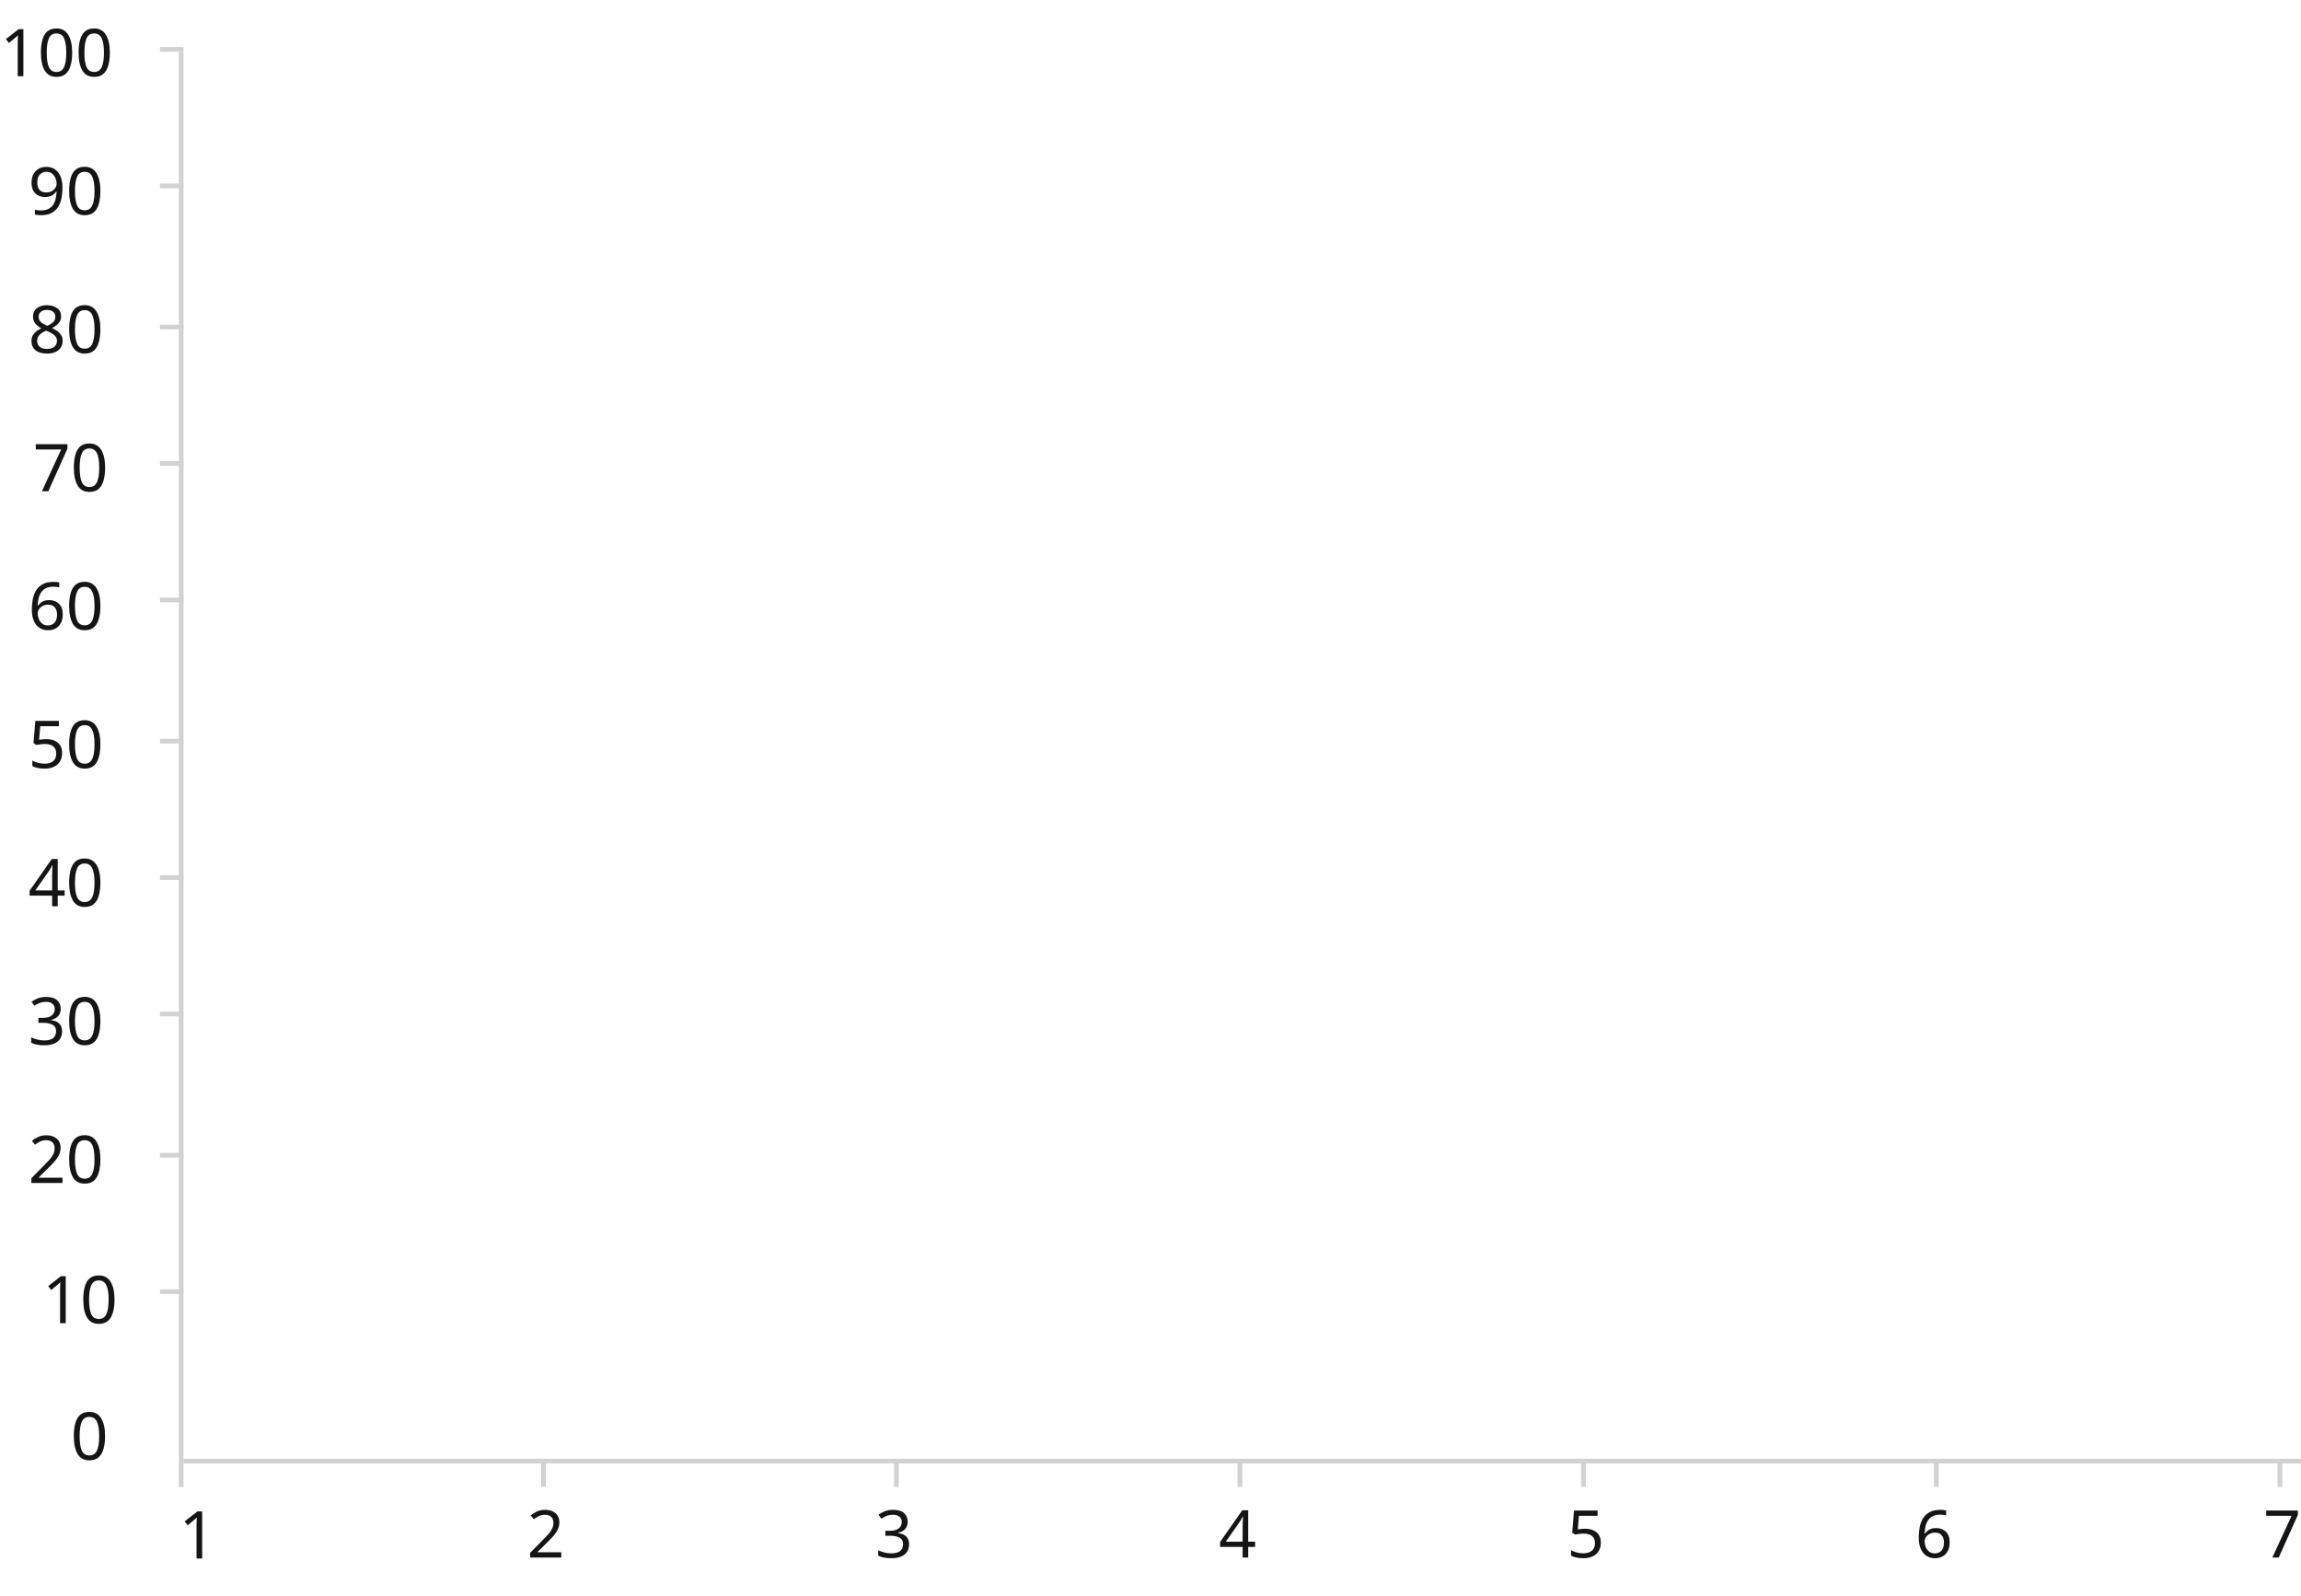
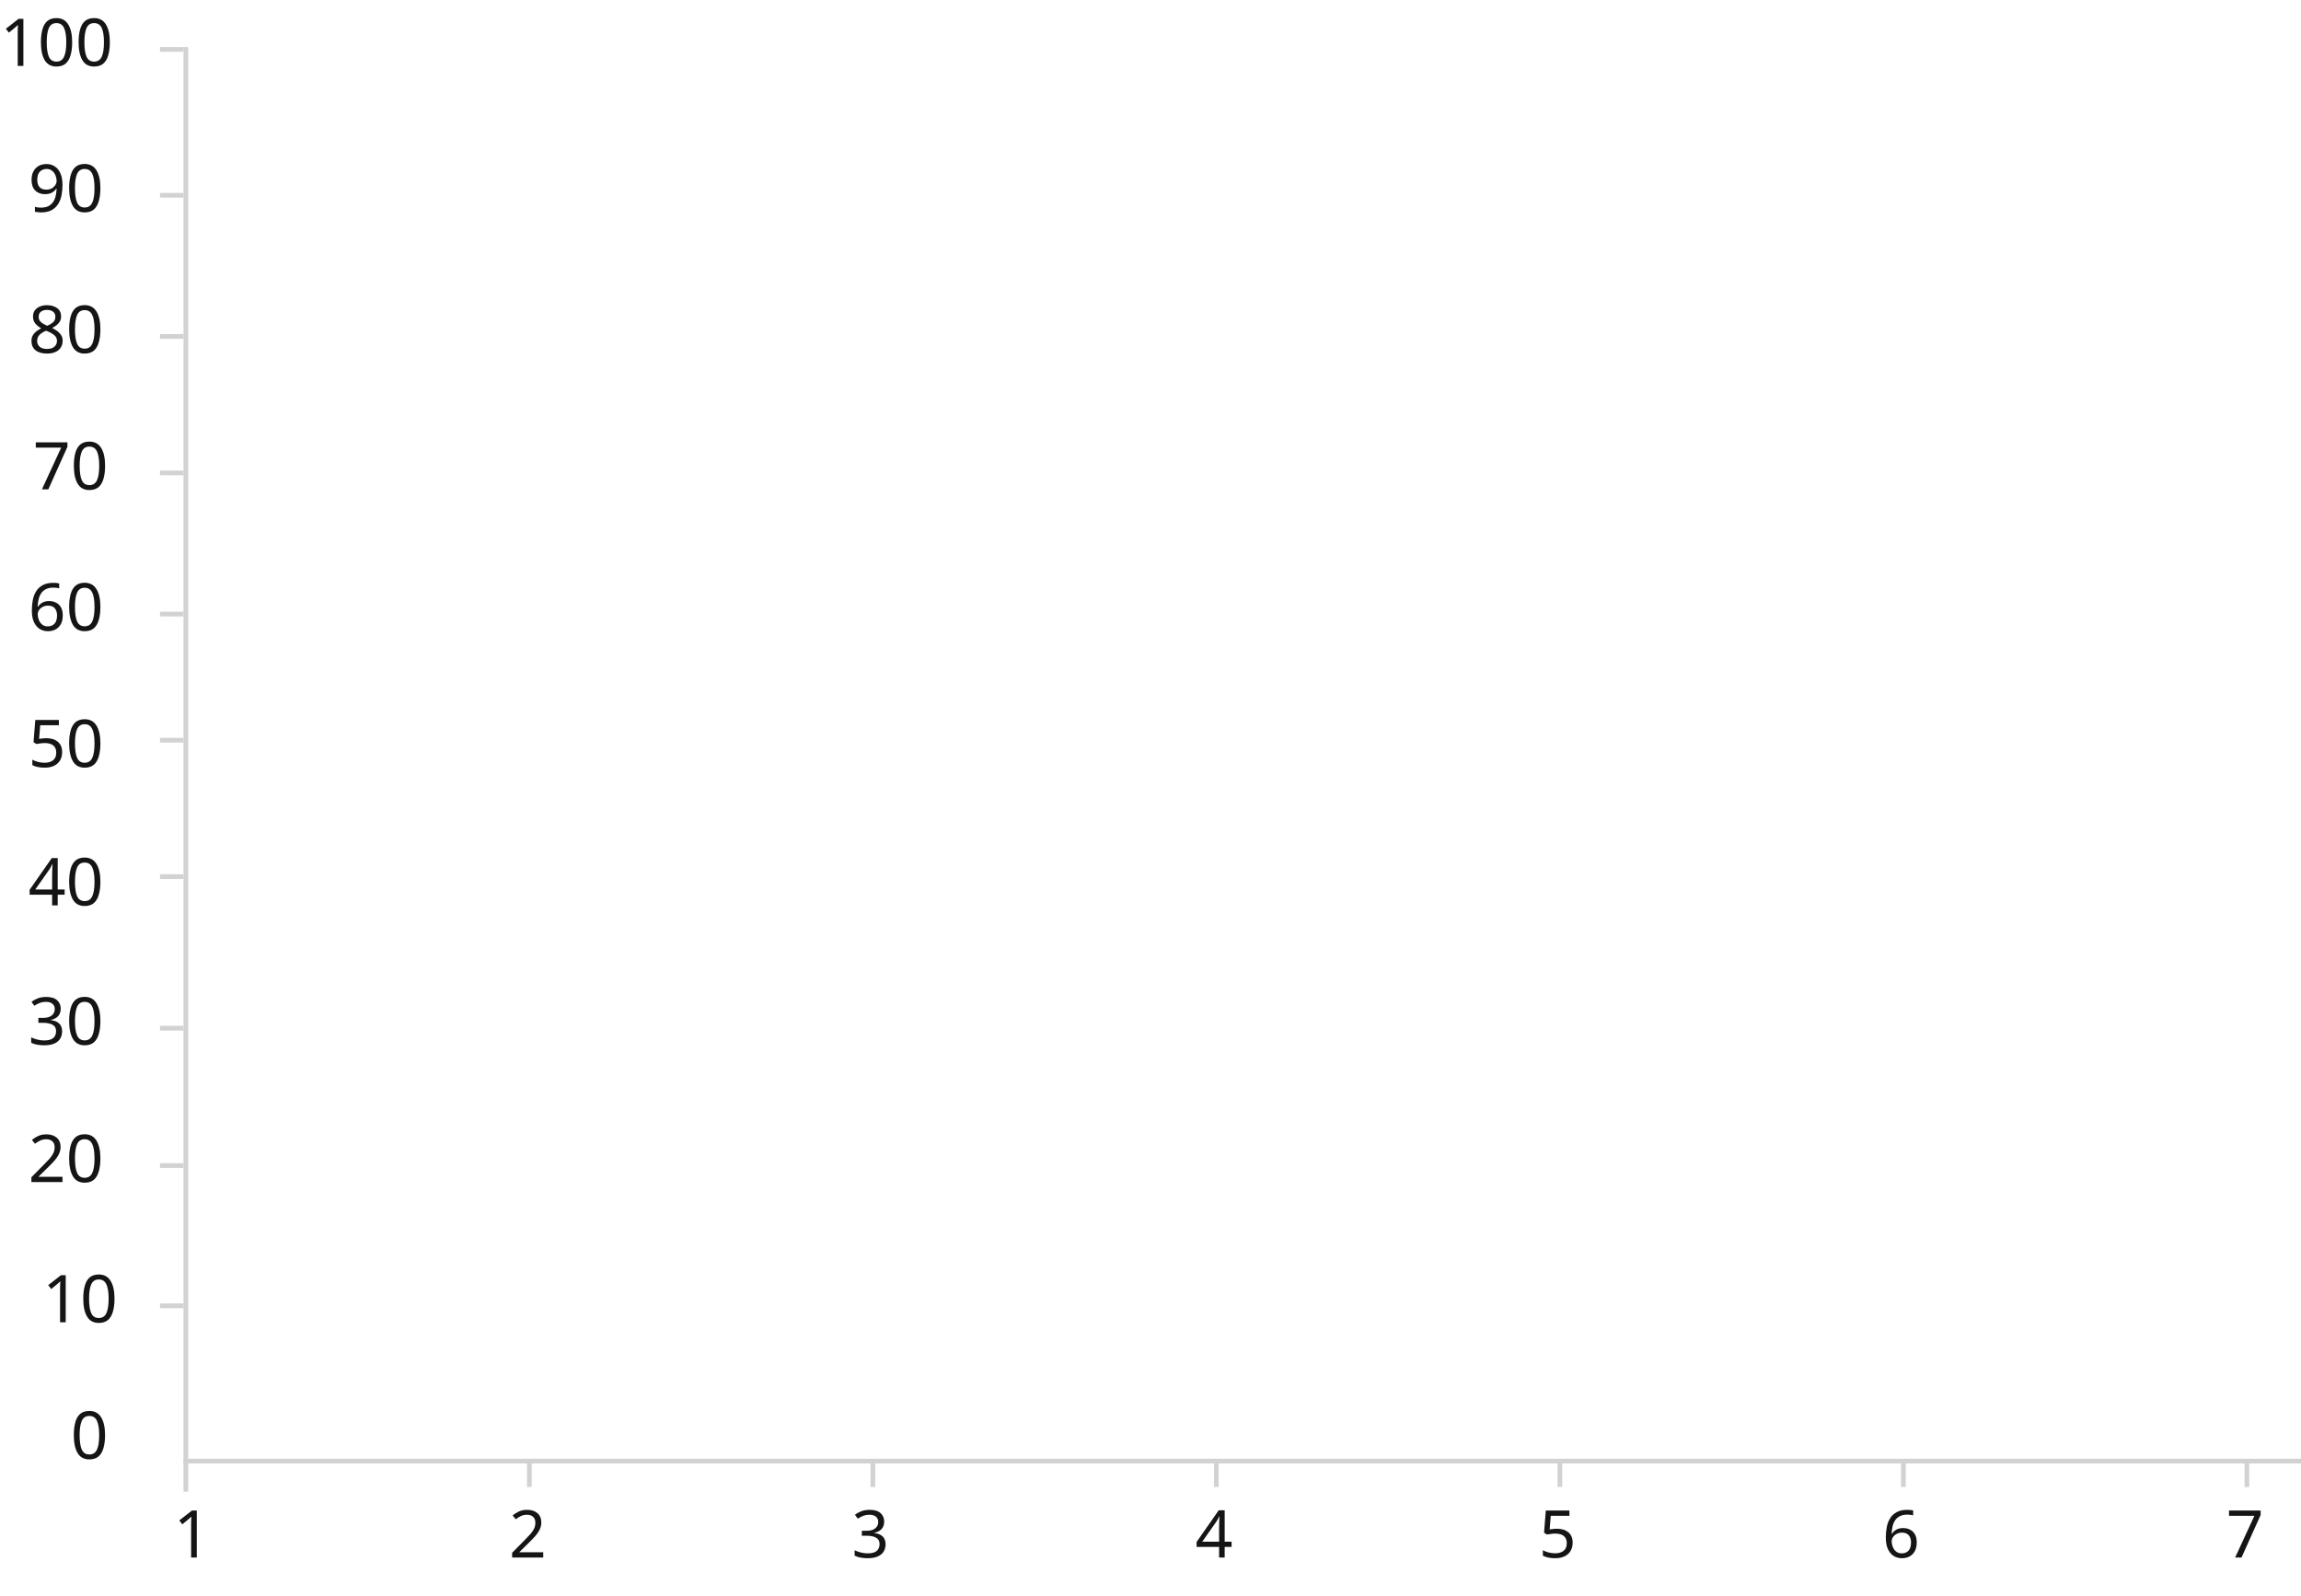
<svg xmlns="http://www.w3.org/2000/svg" width="489px" height="339px" viewBox="0 0 489 339" version="1.1">
  <g id="Charts" stroke="none" stroke-width="1" fill="none" fill-rule="evenodd">
    <g id="Charts-/-Axis-/-Full-no-lines">
-       <g id="x-axis-values" transform="translate(38, 317)" fill="#151515" font-family="RedHatText-Regular, Red Hat Text" font-size="14" font-weight="normal" line-spacing="21">
-         <text id="1">
-           <tspan x="0" y="14.2">1 </tspan>
+       <g id="x-axis-values" transform="translate(35, 10)">
+         <g id="Line-1" transform="translate(0, 307)" fill="#151515" font-family="RedHatText-Regular, Red Hat Text" font-size="14" font-weight="normal" line-spacing="21">
+           <text id="5">
+             <tspan x="1.851" y="14">1</tspan>
+           </text>
+         </g>
+         <g id="Line-2" transform="translate(73, 301)">
+           <rect id="Rectangle" fill="#D2D2D2" x="4" y="0" width="1" height="5" />
+           <text id="5" font-family="RedHatText-Regular, Red Hat Text" font-size="14" font-weight="normal" line-spacing="21" fill="#151515">
+             <tspan x="0.164" y="20">2</tspan>
+           </text>
+         </g>
+         <g id="Line-3" transform="translate(146, 301)">
+           <rect id="Rectangle" fill="#D2D2D2" x="4" y="0" width="1" height="5" />
+           <text id="5" font-family="RedHatText-Regular, Red Hat Text" font-size="14" font-weight="normal" line-spacing="21" fill="#151515">
+             <tspan x="0" y="20">3</tspan>
+           </text>
+         </g>
+         <g id="Line-4" transform="translate(219, 301)">
+           <rect id="Rectangle" fill="#D2D2D2" x="4" y="0" width="1" height="5" />
+           <text id="5" font-family="RedHatText-Regular, Red Hat Text" font-size="14" font-weight="normal" line-spacing="21" fill="#151515">
+             <tspan x="0" y="20">4</tspan>
+           </text>
+         </g>
+         <g id="Line-5" transform="translate(292, 301)">
+           <rect id="Rectangle" fill="#D2D2D2" x="4" y="0" width="1" height="5" />
+           <text id="5" font-family="RedHatText-Regular, Red Hat Text" font-size="14" font-weight="normal" line-spacing="21" fill="#151515">
+             <tspan x="0.01" y="20">5</tspan>
+           </text>
+         </g>
+         <g id="Line-6" transform="translate(365, 301)">
+           <rect id="Rectangle" fill="#D2D2D2" x="4" y="0" width="1" height="5" />
+           <text id="5" font-family="RedHatText-Regular, Red Hat Text" font-size="14" font-weight="normal" line-spacing="21" fill="#151515">
+             <tspan x="0" y="20">6</tspan>
+           </text>
+         </g>
+         <g id="Line-7" transform="translate(438, 301)">
+           <rect id="Rectangle" fill="#D2D2D2" x="4" y="0" width="1" height="5" />
+           <text id="5" font-family="RedHatText-Regular, Red Hat Text" font-size="14" font-weight="normal" line-spacing="21" fill="#151515">
+             <tspan x="0.094" y="20">7</tspan>
+           </text>
+         </g>
+         <rect id="Rectangle" fill="#D2D2D2" x="4" y="0" width="1" height="307" />
+         <polygon id="x-axis-stroke" fill="#D2D2D2" points="4 300 454 300 454 301 4 301" />
+       </g>
+       <g id="y-axis-values">
+         <text id="Tick-1---Y" font-family="RedHatText-Regular, Red Hat Text" font-size="14" font-weight="normal" line-spacing="21" fill="#151515">
+           <tspan x="15" y="310">0</tspan>
        </text>
-         <text id="2">
-           <tspan x="74" y="14">2</tspan>
-         </text>
-         <text id="3">
-           <tspan x="148" y="14">3</tspan>
-         </text>
-         <text id="4">
-           <tspan x="221" y="14">4</tspan>
-         </text>
-         <text id="5">
-           <tspan x="295" y="14">5</tspan>
-         </text>
-         <text id="6">
-           <tspan x="369" y="14">6</tspan>
-         </text>
-         <text id="7">
-           <tspan x="443" y="14">7</tspan>
-         </text>
+         <g id="Tick-2---Y" transform="translate(9, 267)">
+           <text id="10" font-family="RedHatText-Regular, Red Hat Text" font-size="14" font-weight="normal" line-spacing="21" fill="#151515">
+             <tspan x="0" y="14">10</tspan>
+           </text>
+           <rect id="tick-mark" fill="#D2D2D2" x="25" y="10" width="5" height="1" />
+         </g>
+         <g id="Tick-3---Y" transform="translate(6, 237.2)">
+           <text id="20" font-family="RedHatText-Regular, Red Hat Text" font-size="14" font-weight="normal" line-spacing="21" fill="#151515">
+             <tspan x="0" y="14">20</tspan>
+           </text>
+           <polygon id="tick-mark" fill="#D2D2D2" points="28 10 33 10 33 11 28 11" />
+         </g>
+         <g id="Tick-4---Y" transform="translate(6, 208)">
+           <text id="30" font-family="RedHatText-Regular, Red Hat Text" font-size="14" font-weight="normal" line-spacing="21" fill="#151515">
+             <tspan x="0" y="14">30</tspan>
+           </text>
+           <polygon id="tick-mark" fill="#D2D2D2" points="28 10 33 10 33 11 28 11" />
+         </g>
+         <g id="Tick-5---Y" transform="translate(6, 178.4)">
+           <text id="40" font-family="RedHatText-Regular, Red Hat Text" font-size="14" font-weight="normal" line-spacing="21" fill="#151515">
+             <tspan x="0" y="14">40</tspan>
+           </text>
+           <polygon id="tick-mark" fill="#D2D2D2" points="28 7.4 33 7.4 33 8.4 28 8.4" />
+         </g>
+         <g id="Tick-6---Y" transform="translate(6, 149)">
+           <text id="50" font-family="RedHatText-Regular, Red Hat Text" font-size="14" font-weight="normal" line-spacing="21" fill="#151515">
+             <tspan x="0" y="14">50</tspan>
+           </text>
+           <polygon id="tick-mark" fill="#D2D2D2" points="28 7.8 33 7.8 33 8.8 28 8.8" />
+         </g>
+         <g id="Tick-7---Y" transform="translate(6, 120)">
+           <text id="60" font-family="RedHatText-Regular, Red Hat Text" font-size="14" font-weight="normal" line-spacing="21" fill="#151515">
+             <tspan x="0" y="14">60</tspan>
+           </text>
+           <polygon id="tick-mark" fill="#D2D2D2" points="28 10 33 10 33 11 28 11" />
+         </g>
+         <g id="Tick-8---Y" transform="translate(7, 90)">
+           <text id="70" font-family="RedHatText-Regular, Red Hat Text" font-size="14" font-weight="normal" line-spacing="21" fill="#151515">
+             <tspan x="0" y="14">70</tspan>
+           </text>
+           <polygon id="tick-mark" fill="#D2D2D2" points="27 10 32 10 32 11 27 11" />
+         </g>
+         <g id="Tick-9---Y" transform="translate(6, 61)">
+           <text id="80" font-family="RedHatText-Regular, Red Hat Text" font-size="14" font-weight="normal" line-spacing="21" fill="#151515">
+             <tspan x="0" y="14">80</tspan>
+           </text>
+           <polygon id="tick-mark" fill="#D2D2D2" points="28 10 33 10 33 11 28 11" />
+         </g>
+         <g id="Tick-10---Y" transform="translate(6, 31)">
+           <text id="90" font-family="RedHatText-Regular, Red Hat Text" font-size="14" font-weight="normal" line-spacing="21" fill="#151515">
+             <tspan x="0" y="14">90</tspan>
+           </text>
+           <polygon id="tick-mark" fill="#D2D2D2" points="28 10 33 10 33 11 28 11" />
+         </g>
+         <g id="Tick-11---Y">
+           <text id="100" font-family="RedHatText-Regular, Red Hat Text" font-size="14" font-weight="normal" line-spacing="21" fill="#151515">
+             <tspan x="0" y="14">100</tspan>
+           </text>
+           <polygon id="tick-mark" fill="#D2D2D2" points="34 10 39 10 39 11 34 11" />
+         </g>
      </g>
-       <g id="y-axis-values" transform="translate(0, 2.200001)" fill="#151515" font-family="RedHatText-Regular, Red Hat Text" font-size="14" font-weight="normal" line-spacing="21">
-         <text id="0">
-           <tspan x="15" y="308">0</tspan>
-         </text>
-         <text id="10">
-           <tspan x="9" y="279">10</tspan>
-         </text>
-         <text id="20">
-           <tspan x="6" y="249.2">20</tspan>
-         </text>
-         <text id="30">
-           <tspan x="6" y="219.8">30</tspan>
-         </text>
-         <text id="40">
-           <tspan x="6" y="190.4">40</tspan>
-         </text>
-         <text id="50">
-           <tspan x="6" y="161">50</tspan>
-         </text>
-         <text id="60">
-           <tspan x="6" y="131.6">60</tspan>
-         </text>
-         <text id="70">
-           <tspan x="7" y="102.2">70</tspan>
-         </text>
-         <text id="80">
-           <tspan x="6" y="72.8">80</tspan>
-         </text>
-         <text id="90">
-           <tspan x="6" y="43.4">90</tspan>
-         </text>
-         <text id="100">
-           <tspan x="0" y="14">100</tspan>
-         </text>
-       </g>
-       <polygon id="x-axis-stroke" fill="#D2D2D2" points="39 310 489 310 489 311 39 311" />
-       <g id="Tick-marks" transform="translate(261.5, 313.5) rotate(90) translate(-261.5, -313.5) translate(259, 90)" fill="#D2D2D2">
-         <rect id="tick-mark" x="1.45661261e-12" y="446" width="5" height="1" />
-         <polygon id="tick-mark" points="1.57740487e-12 369 5 369 5 370 1.57740487e-12 370" />
-         <polygon id="tick-mark" points="1.62003744e-12 294 5 294 5 295 1.62003744e-12 295" />
-         <polygon id="tick-mark" points="1.47082346e-12 221 5 221 5 222 1.47082346e-12 222" />
-         <polygon id="tick-mark" points="1.1155521e-12 148 5 148 5 149 1.1155521e-12 149" />
-         <polygon id="tick-mark" points="3.90798505e-13 73 5 73 5 74 3.90798505e-13 74" />
-         <polygon id="tick-mark" points="0 0 5 0 5 1 0 1" />
-       </g>
-       <g id="Tick-marks" transform="translate(34, 10)" fill="#D2D2D2">
-         <rect id="tick-mark" x="0" y="264" width="5" height="1" />
-         <polygon id="tick-mark" points="0 235 5 235 5 236 0 236" />
-         <polygon id="tick-mark" points="0 205 5 205 5 206 0 206" />
-         <polygon id="tick-mark" points="0 176 5 176 5 177 0 177" />
-         <polygon id="tick-mark" points="0 147 5 147 5 148 0 148" />
-         <polygon id="tick-mark" points="0 117 5 117 5 118 0 118" />
-         <polygon id="tick-mark" points="0 88 5 88 5 89 0 89" />
-         <polygon id="tick-mark" points="0 59 5 59 5 60 0 60" />
-         <polygon id="tick-mark" points="0 29 5 29 5 30 0 30" />
-         <polygon id="tick-mark" points="0 0 5 0 5 1 0 1" />
-       </g>
-       <rect id="y-axis-stroke" fill="#D2D2D2" x="38" y="11" width="1" height="300" />
    </g>
  </g>
</svg>
